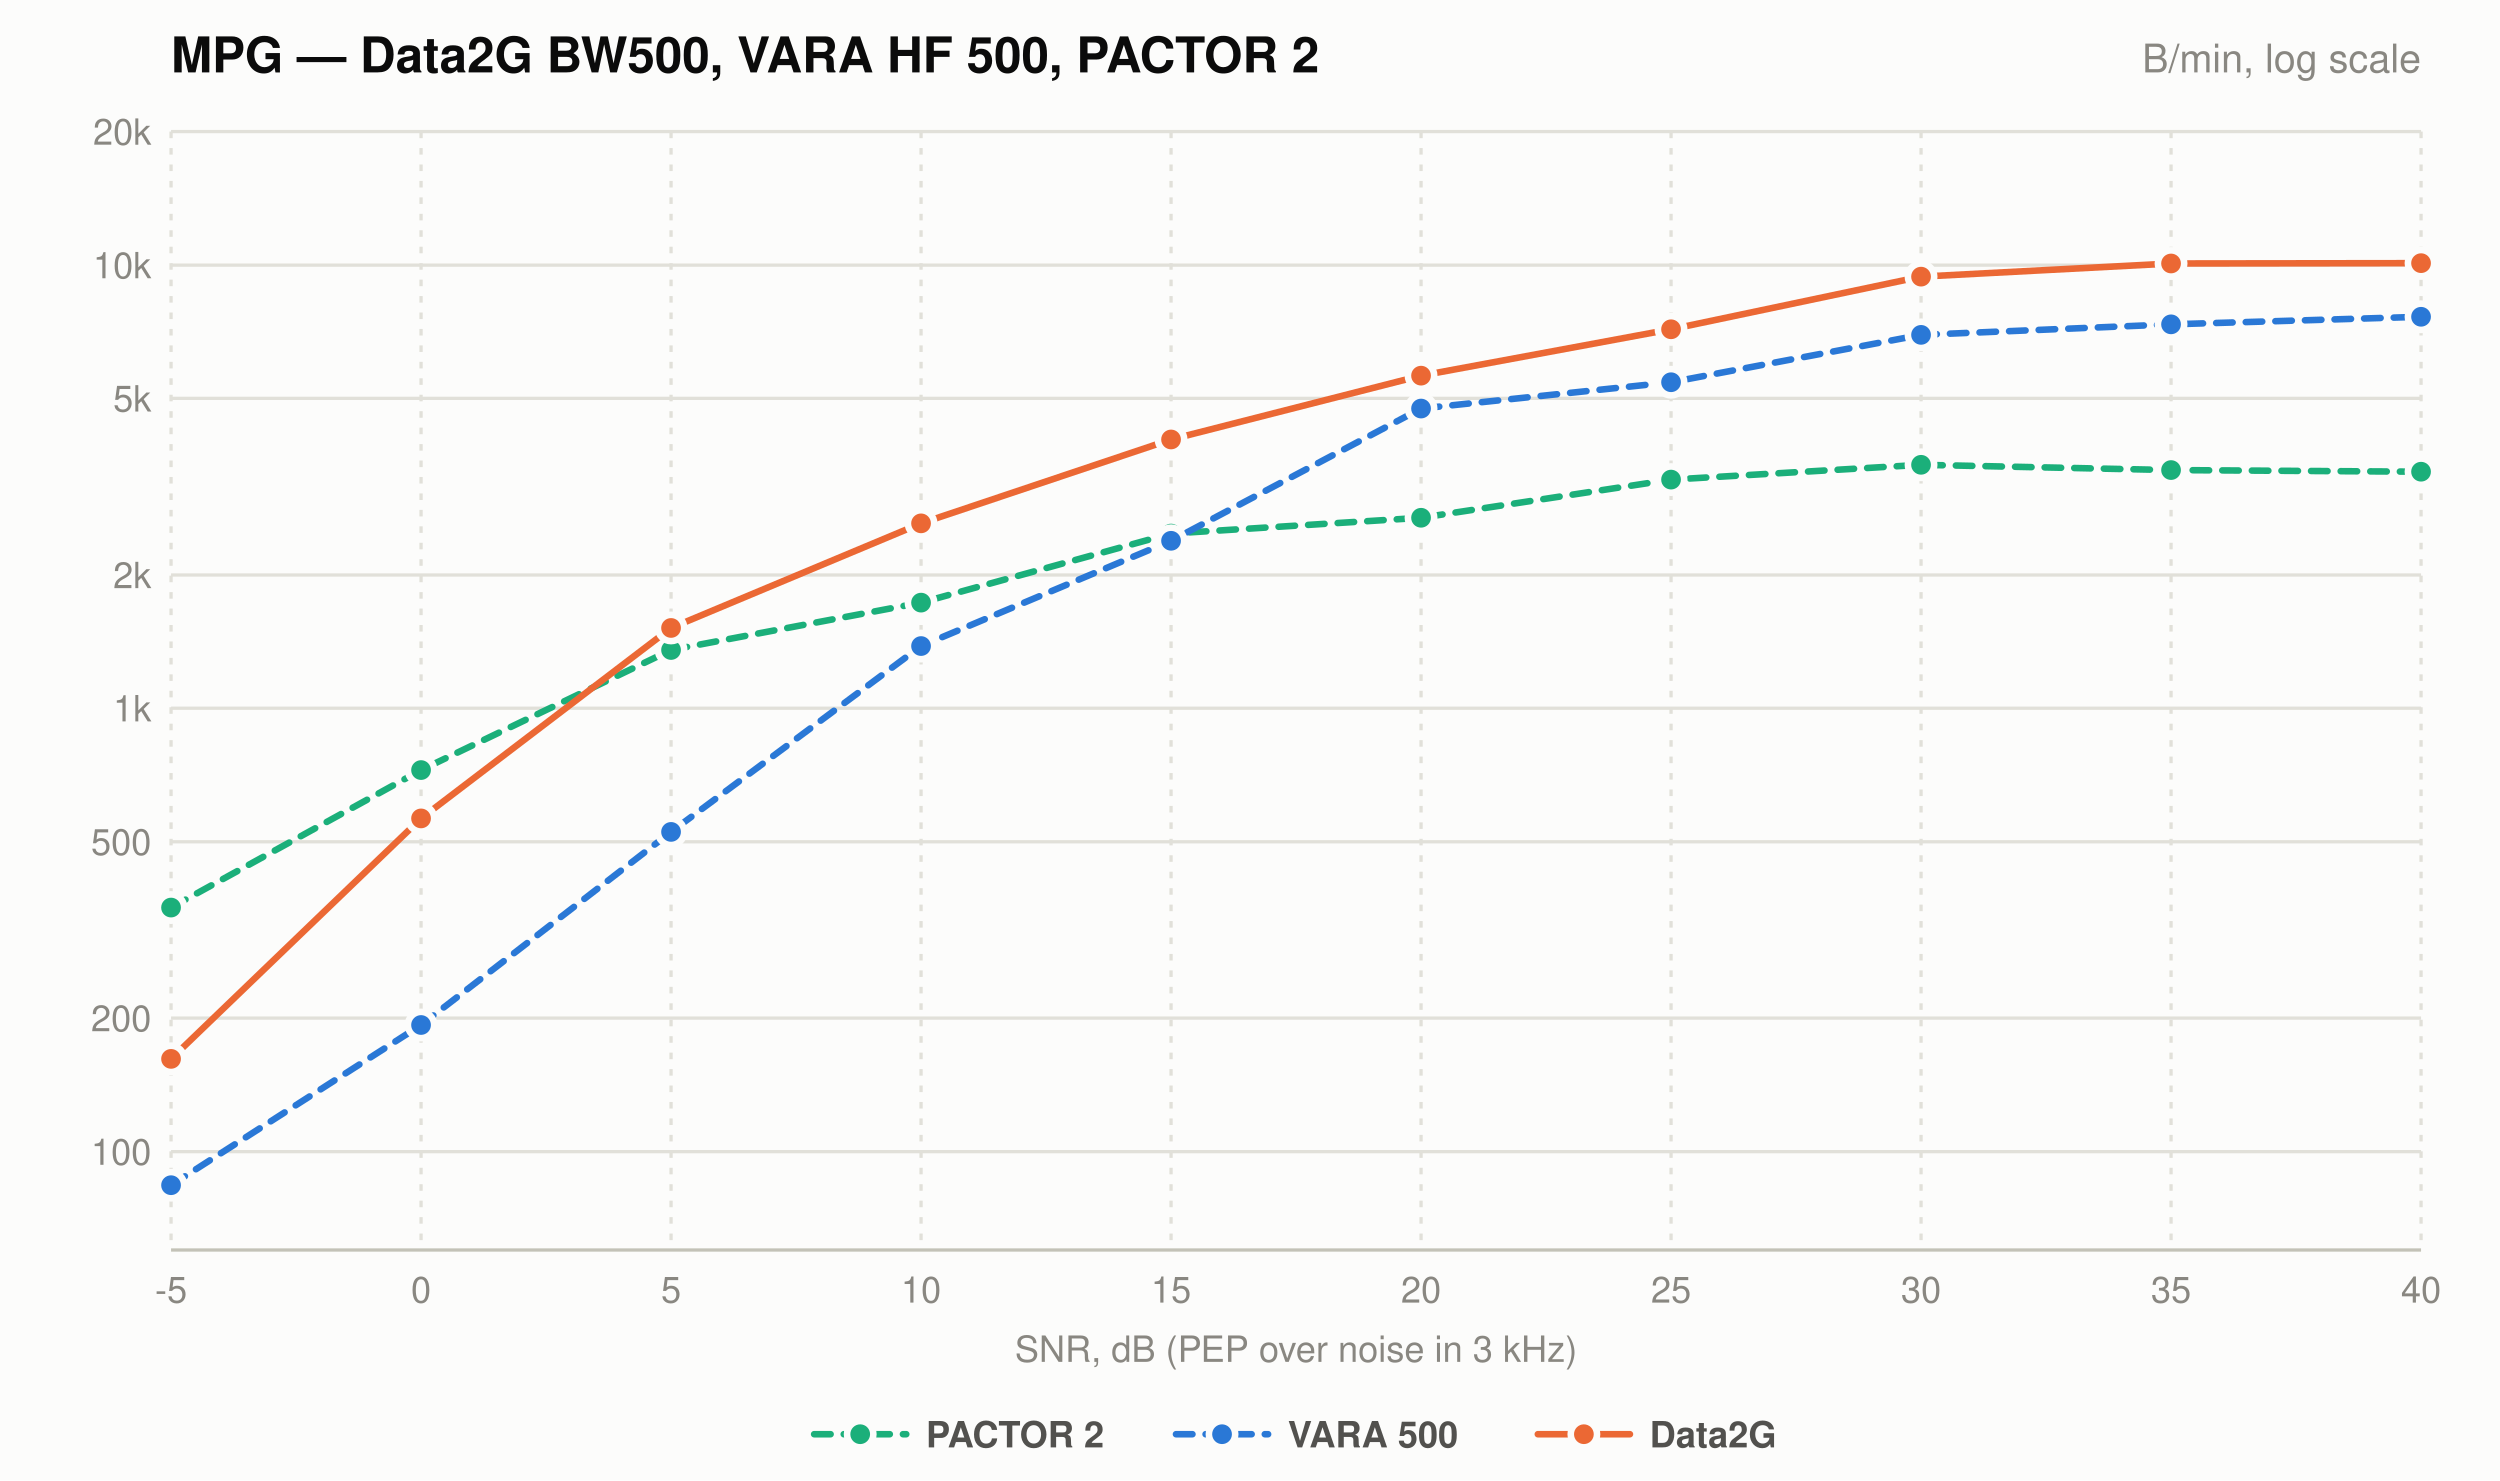
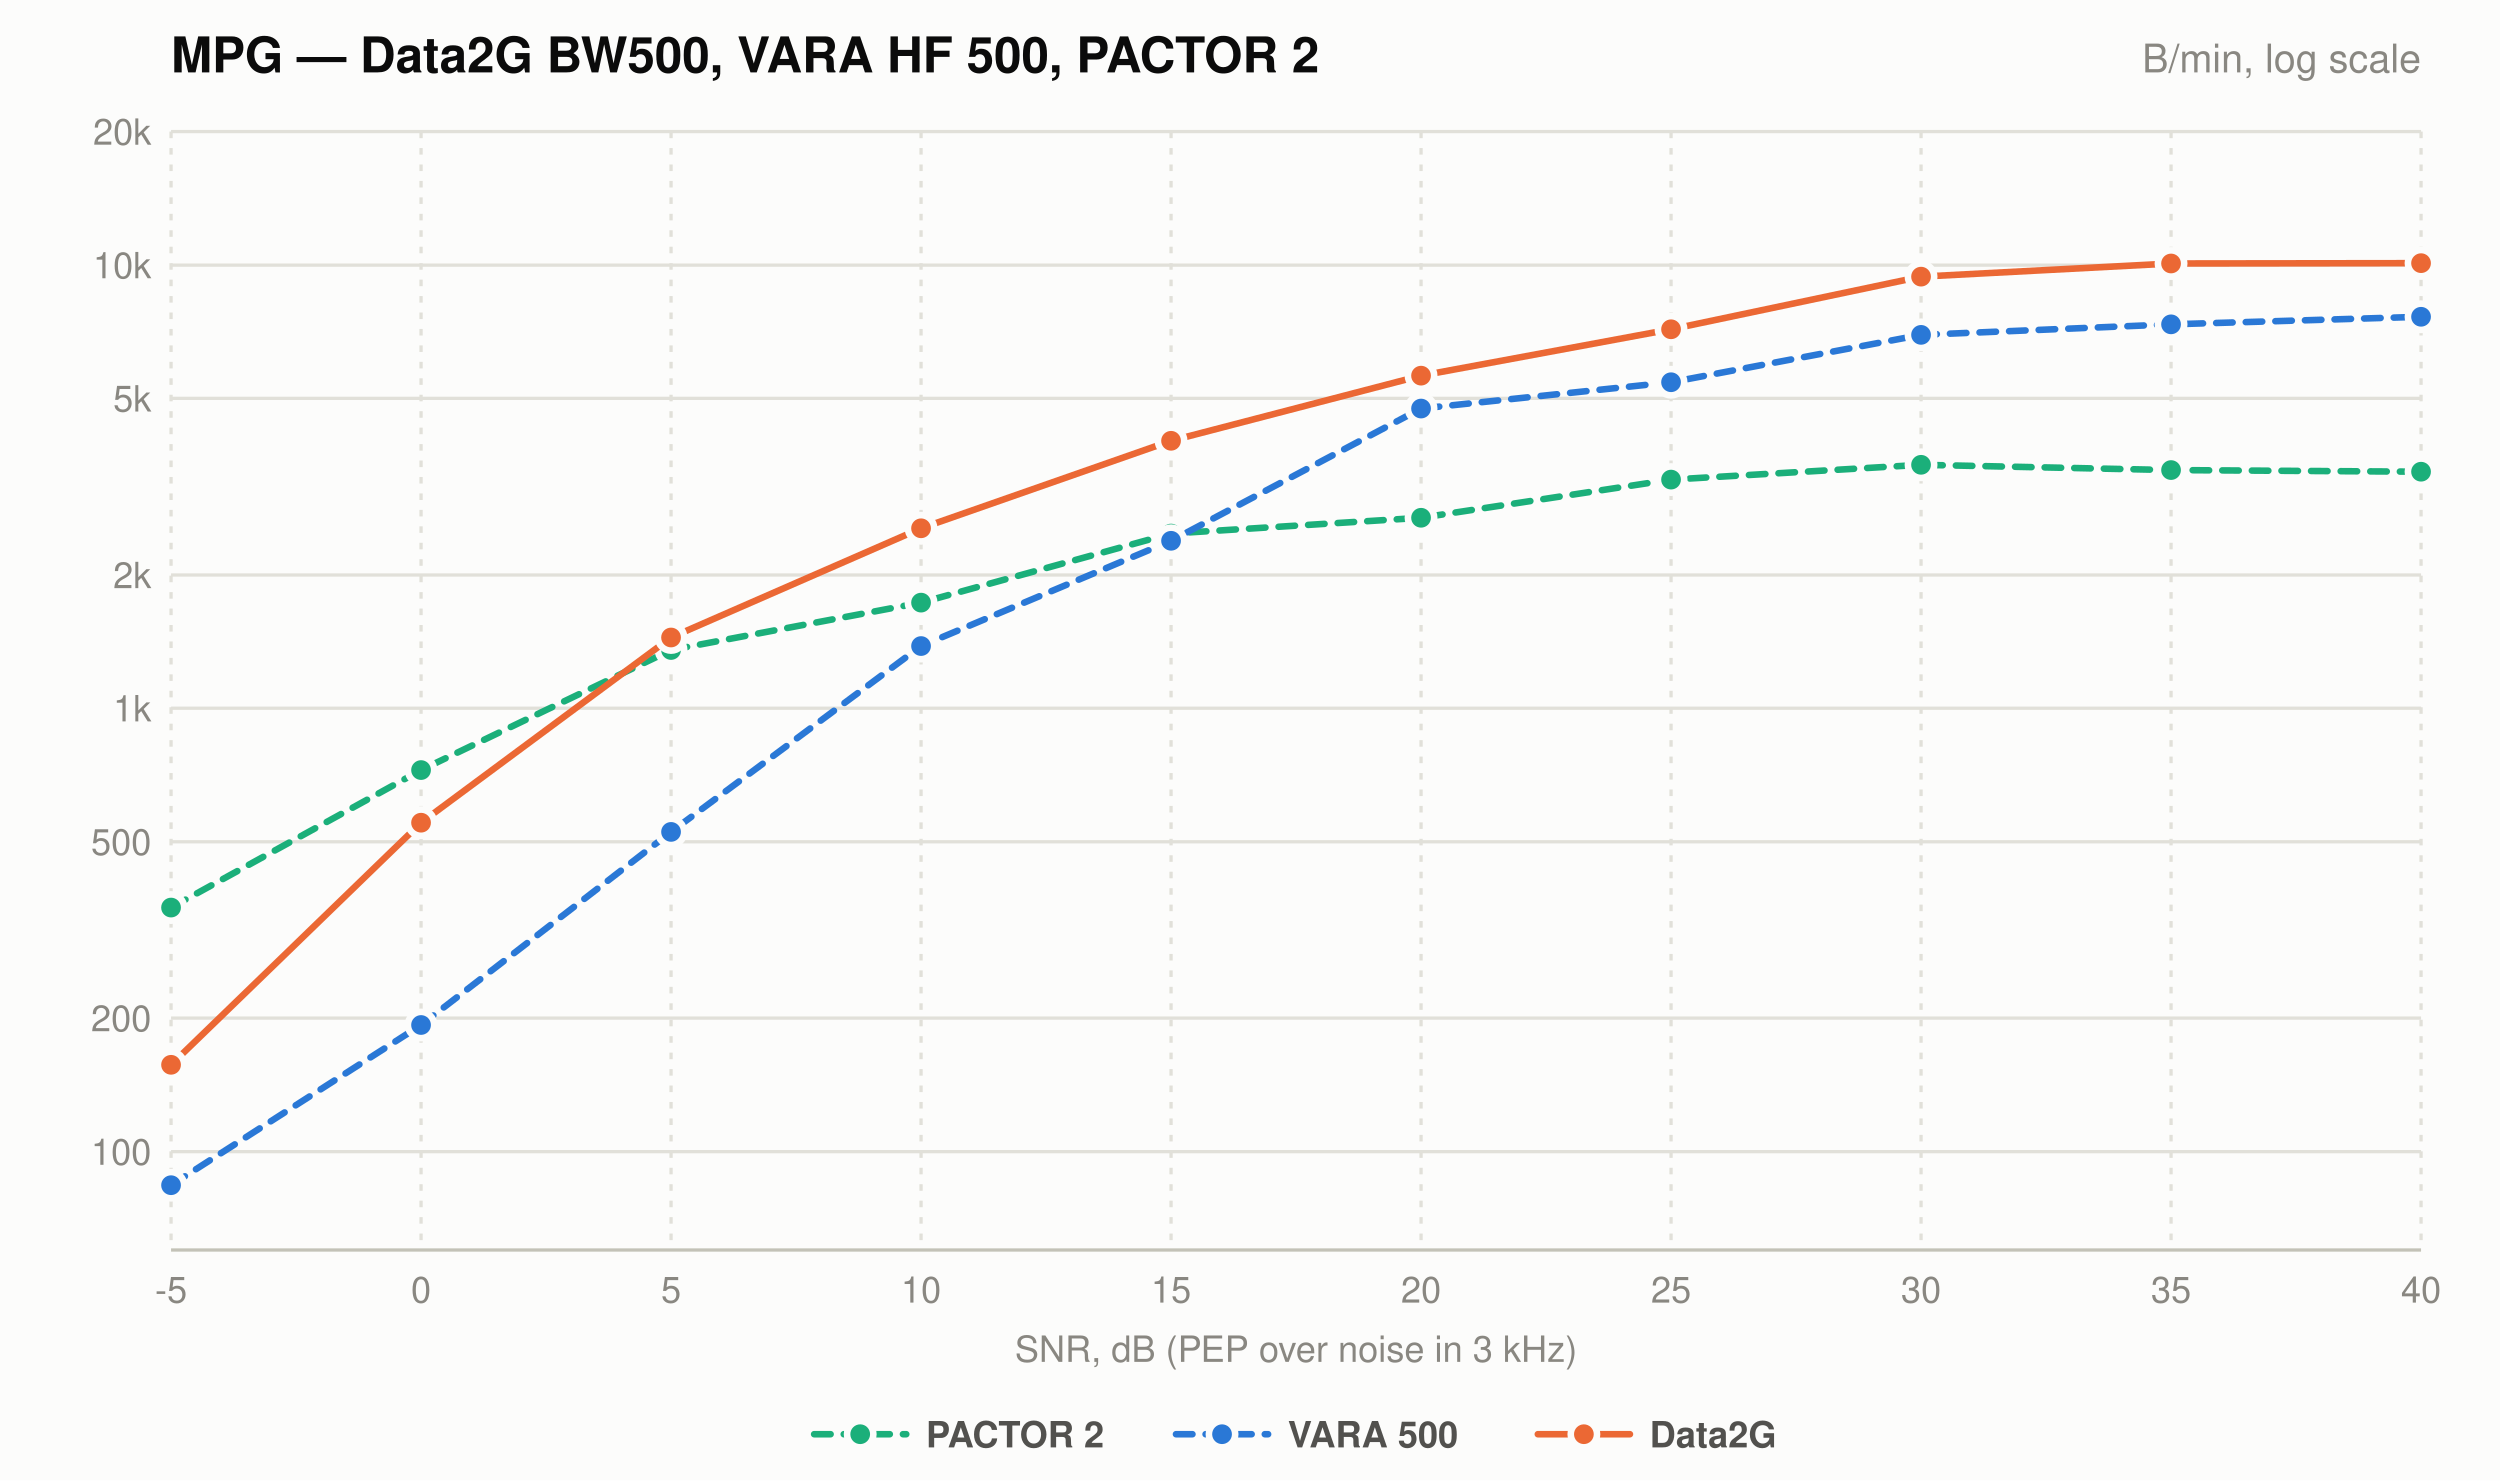
<svg xmlns="http://www.w3.org/2000/svg" viewBox="0 0 760 450" width="760" height="450" font-family="-apple-system, BlinkMacSystemFont, 'Segoe UI', Helvetica, Arial, sans-serif">
  <rect width="760" height="450" fill="#fcfcfb" />
  <text x="52" y="22" font-size="15" font-weight="600" fill="#0b0b0b">MPG — Data2G BW500, VARA HF 500, PACTOR 2</text>
  <text x="736" y="22" font-size="12" fill="#898781" text-anchor="end">B/min, log scale</text>
  <line x1="52" x2="736" y1="350.1" y2="350.1" stroke="#e1e0d9" />
  <text x="46" y="354.1" font-size="11" fill="#898781" text-anchor="end">100</text>
  <line x1="52" x2="736" y1="309.5" y2="309.5" stroke="#e1e0d9" />
  <text x="46" y="313.5" font-size="11" fill="#898781" text-anchor="end">200</text>
  <line x1="52" x2="736" y1="255.9" y2="255.9" stroke="#e1e0d9" />
  <text x="46" y="259.9" font-size="11" fill="#898781" text-anchor="end">500</text>
  <line x1="52" x2="736" y1="215.3" y2="215.3" stroke="#e1e0d9" />
  <text x="46" y="219.3" font-size="11" fill="#898781" text-anchor="end">1k</text>
  <line x1="52" x2="736" y1="174.8" y2="174.8" stroke="#e1e0d9" />
  <text x="46" y="178.8" font-size="11" fill="#898781" text-anchor="end">2k</text>
  <line x1="52" x2="736" y1="121.1" y2="121.1" stroke="#e1e0d9" />
  <text x="46" y="125.1" font-size="11" fill="#898781" text-anchor="end">5k</text>
  <line x1="52" x2="736" y1="80.6" y2="80.6" stroke="#e1e0d9" />
  <text x="46" y="84.6" font-size="11" fill="#898781" text-anchor="end">10k</text>
  <line x1="52" x2="736" y1="40.0" y2="40.0" stroke="#e1e0d9" />
  <text x="46" y="44.0" font-size="11" fill="#898781" text-anchor="end">20k</text>
  <line x1="52.0" x2="52.0" y1="40" y2="380" stroke="#e1e0d9" stroke-dasharray="2 3" />
  <text x="52.0" y="396" font-size="11" fill="#898781" text-anchor="middle">-5</text>
  <line x1="128.0" x2="128.0" y1="40" y2="380" stroke="#e1e0d9" stroke-dasharray="2 3" />
  <text x="128.0" y="396" font-size="11" fill="#898781" text-anchor="middle">0</text>
  <line x1="204.0" x2="204.0" y1="40" y2="380" stroke="#e1e0d9" stroke-dasharray="2 3" />
  <text x="204.0" y="396" font-size="11" fill="#898781" text-anchor="middle">5</text>
  <line x1="280.0" x2="280.0" y1="40" y2="380" stroke="#e1e0d9" stroke-dasharray="2 3" />
  <text x="280.0" y="396" font-size="11" fill="#898781" text-anchor="middle">10</text>
  <line x1="356.0" x2="356.0" y1="40" y2="380" stroke="#e1e0d9" stroke-dasharray="2 3" />
  <text x="356.0" y="396" font-size="11" fill="#898781" text-anchor="middle">15</text>
  <line x1="432.0" x2="432.0" y1="40" y2="380" stroke="#e1e0d9" stroke-dasharray="2 3" />
  <text x="432.0" y="396" font-size="11" fill="#898781" text-anchor="middle">20</text>
  <line x1="508.0" x2="508.0" y1="40" y2="380" stroke="#e1e0d9" stroke-dasharray="2 3" />
  <text x="508.0" y="396" font-size="11" fill="#898781" text-anchor="middle">25</text>
  <line x1="584.0" x2="584.0" y1="40" y2="380" stroke="#e1e0d9" stroke-dasharray="2 3" />
  <text x="584.0" y="396" font-size="11" fill="#898781" text-anchor="middle">30</text>
  <line x1="660.0" x2="660.0" y1="40" y2="380" stroke="#e1e0d9" stroke-dasharray="2 3" />
  <text x="660.0" y="396" font-size="11" fill="#898781" text-anchor="middle">35</text>
  <line x1="736.0" x2="736.0" y1="40" y2="380" stroke="#e1e0d9" stroke-dasharray="2 3" />
  <text x="736.0" y="396" font-size="11" fill="#898781" text-anchor="middle">40</text>
  <line x1="52" x2="736" y1="380" y2="380" stroke="#c3c2b7" />
  <text x="394.0" y="414" font-size="11" fill="#898781" text-anchor="middle">SNR, dB (PEP over noise in 3 kHz)</text>
  <path d="M52.0,275.9L128.0,234.1L204.0,197.6L280.0,183.2L356.0,162.2L432.0,157.4L508.0,145.8L584.0,141.3L660.0,142.9L736.0,143.4" fill="none" stroke="#1baf7a" stroke-width="2" stroke-linejoin="round" stroke-linecap="round" stroke-dasharray="5 4" />
  <circle cx="52.0" cy="275.9" r="4" fill="#1baf7a" stroke="#fcfcfb" stroke-width="2" />
  <circle cx="128.0" cy="234.1" r="4" fill="#1baf7a" stroke="#fcfcfb" stroke-width="2" />
  <circle cx="204.0" cy="197.6" r="4" fill="#1baf7a" stroke="#fcfcfb" stroke-width="2" />
  <circle cx="280.0" cy="183.2" r="4" fill="#1baf7a" stroke="#fcfcfb" stroke-width="2" />
  <circle cx="356.0" cy="162.2" r="4" fill="#1baf7a" stroke="#fcfcfb" stroke-width="2" />
  <circle cx="432.0" cy="157.4" r="4" fill="#1baf7a" stroke="#fcfcfb" stroke-width="2" />
  <circle cx="508.0" cy="145.8" r="4" fill="#1baf7a" stroke="#fcfcfb" stroke-width="2" />
  <circle cx="584.0" cy="141.3" r="4" fill="#1baf7a" stroke="#fcfcfb" stroke-width="2" />
  <circle cx="660.0" cy="142.9" r="4" fill="#1baf7a" stroke="#fcfcfb" stroke-width="2" />
  <circle cx="736.0" cy="143.4" r="4" fill="#1baf7a" stroke="#fcfcfb" stroke-width="2" />
  <path d="M52.0,360.3L128.0,311.6L204.0,252.9L280.0,196.4L356.0,164.4L432.0,124.2L508.0,116.2L584.0,101.8L660.0,98.6L736.0,96.3" fill="none" stroke="#2a78d6" stroke-width="2" stroke-linejoin="round" stroke-linecap="round" stroke-dasharray="5 4" />
  <circle cx="52.0" cy="360.3" r="4" fill="#2a78d6" stroke="#fcfcfb" stroke-width="2" />
  <circle cx="128.0" cy="311.6" r="4" fill="#2a78d6" stroke="#fcfcfb" stroke-width="2" />
  <circle cx="204.0" cy="252.9" r="4" fill="#2a78d6" stroke="#fcfcfb" stroke-width="2" />
  <circle cx="280.0" cy="196.4" r="4" fill="#2a78d6" stroke="#fcfcfb" stroke-width="2" />
  <circle cx="356.0" cy="164.4" r="4" fill="#2a78d6" stroke="#fcfcfb" stroke-width="2" />
  <circle cx="432.0" cy="124.2" r="4" fill="#2a78d6" stroke="#fcfcfb" stroke-width="2" />
  <circle cx="508.0" cy="116.2" r="4" fill="#2a78d6" stroke="#fcfcfb" stroke-width="2" />
  <circle cx="584.0" cy="101.8" r="4" fill="#2a78d6" stroke="#fcfcfb" stroke-width="2" />
  <circle cx="660.0" cy="98.6" r="4" fill="#2a78d6" stroke="#fcfcfb" stroke-width="2" />
  <circle cx="736.0" cy="96.3" r="4" fill="#2a78d6" stroke="#fcfcfb" stroke-width="2" />
-   <path d="M52.0,321.9L128.0,248.8L204.0,190.9L280.0,159.1L356.0,133.6L432.0,114.2L508.0,100.1L584.0,84.1L660.0,80.1L736.0,80.0" fill="none" stroke="#eb6834" stroke-width="2" stroke-linejoin="round" stroke-linecap="round" />
-   <circle cx="52.0" cy="321.9" r="4" fill="#eb6834" stroke="#fcfcfb" stroke-width="2" />
-   <circle cx="128.0" cy="248.8" r="4" fill="#eb6834" stroke="#fcfcfb" stroke-width="2" />
-   <circle cx="204.0" cy="190.9" r="4" fill="#eb6834" stroke="#fcfcfb" stroke-width="2" />
-   <circle cx="280.0" cy="159.1" r="4" fill="#eb6834" stroke="#fcfcfb" stroke-width="2" />
-   <circle cx="356.0" cy="133.6" r="4" fill="#eb6834" stroke="#fcfcfb" stroke-width="2" />
+   <path d="M52.0,323.7L128.0,250.1L204.0,193.8L280.0,160.6L356.0,134.0L432.0,114.2L508.0,100.1L584.0,84.1L660.0,80.1L736.0,80.0" fill="none" stroke="#eb6834" stroke-width="2" stroke-linejoin="round" stroke-linecap="round" />
+   <circle cx="52.0" cy="323.7" r="4" fill="#eb6834" stroke="#fcfcfb" stroke-width="2" />
+   <circle cx="128.0" cy="250.1" r="4" fill="#eb6834" stroke="#fcfcfb" stroke-width="2" />
+   <circle cx="204.0" cy="193.8" r="4" fill="#eb6834" stroke="#fcfcfb" stroke-width="2" />
+   <circle cx="280.0" cy="160.6" r="4" fill="#eb6834" stroke="#fcfcfb" stroke-width="2" />
+   <circle cx="356.0" cy="134.0" r="4" fill="#eb6834" stroke="#fcfcfb" stroke-width="2" />
  <circle cx="432.0" cy="114.2" r="4" fill="#eb6834" stroke="#fcfcfb" stroke-width="2" />
  <circle cx="508.0" cy="100.1" r="4" fill="#eb6834" stroke="#fcfcfb" stroke-width="2" />
  <circle cx="584.0" cy="84.1" r="4" fill="#eb6834" stroke="#fcfcfb" stroke-width="2" />
  <circle cx="660.0" cy="80.1" r="4" fill="#eb6834" stroke="#fcfcfb" stroke-width="2" />
  <circle cx="736.0" cy="80.0" r="4" fill="#eb6834" stroke="#fcfcfb" stroke-width="2" />
  <line x1="247.5" x2="275.5" y1="436" y2="436" stroke="#1baf7a" stroke-width="2" stroke-linecap="round" stroke-dasharray="5 4" />
  <circle cx="261.5" cy="436" r="4" fill="#1baf7a" stroke="#fcfcfb" stroke-width="2" />
  <text x="281.5" y="440" font-size="11" font-weight="600" fill="#52514e">PACTOR 2</text>
  <line x1="357.5" x2="385.5" y1="436" y2="436" stroke="#2a78d6" stroke-width="2" stroke-linecap="round" stroke-dasharray="5 4" />
  <circle cx="371.5" cy="436" r="4" fill="#2a78d6" stroke="#fcfcfb" stroke-width="2" />
  <text x="391.5" y="440" font-size="11" font-weight="600" fill="#52514e">VARA 500</text>
  <line x1="467.5" x2="495.5" y1="436" y2="436" stroke="#eb6834" stroke-width="2" stroke-linecap="round" />
  <circle cx="481.5" cy="436" r="4" fill="#eb6834" stroke="#fcfcfb" stroke-width="2" />
  <text x="501.5" y="440" font-size="11" font-weight="600" fill="#52514e">Data2G</text>
</svg>
